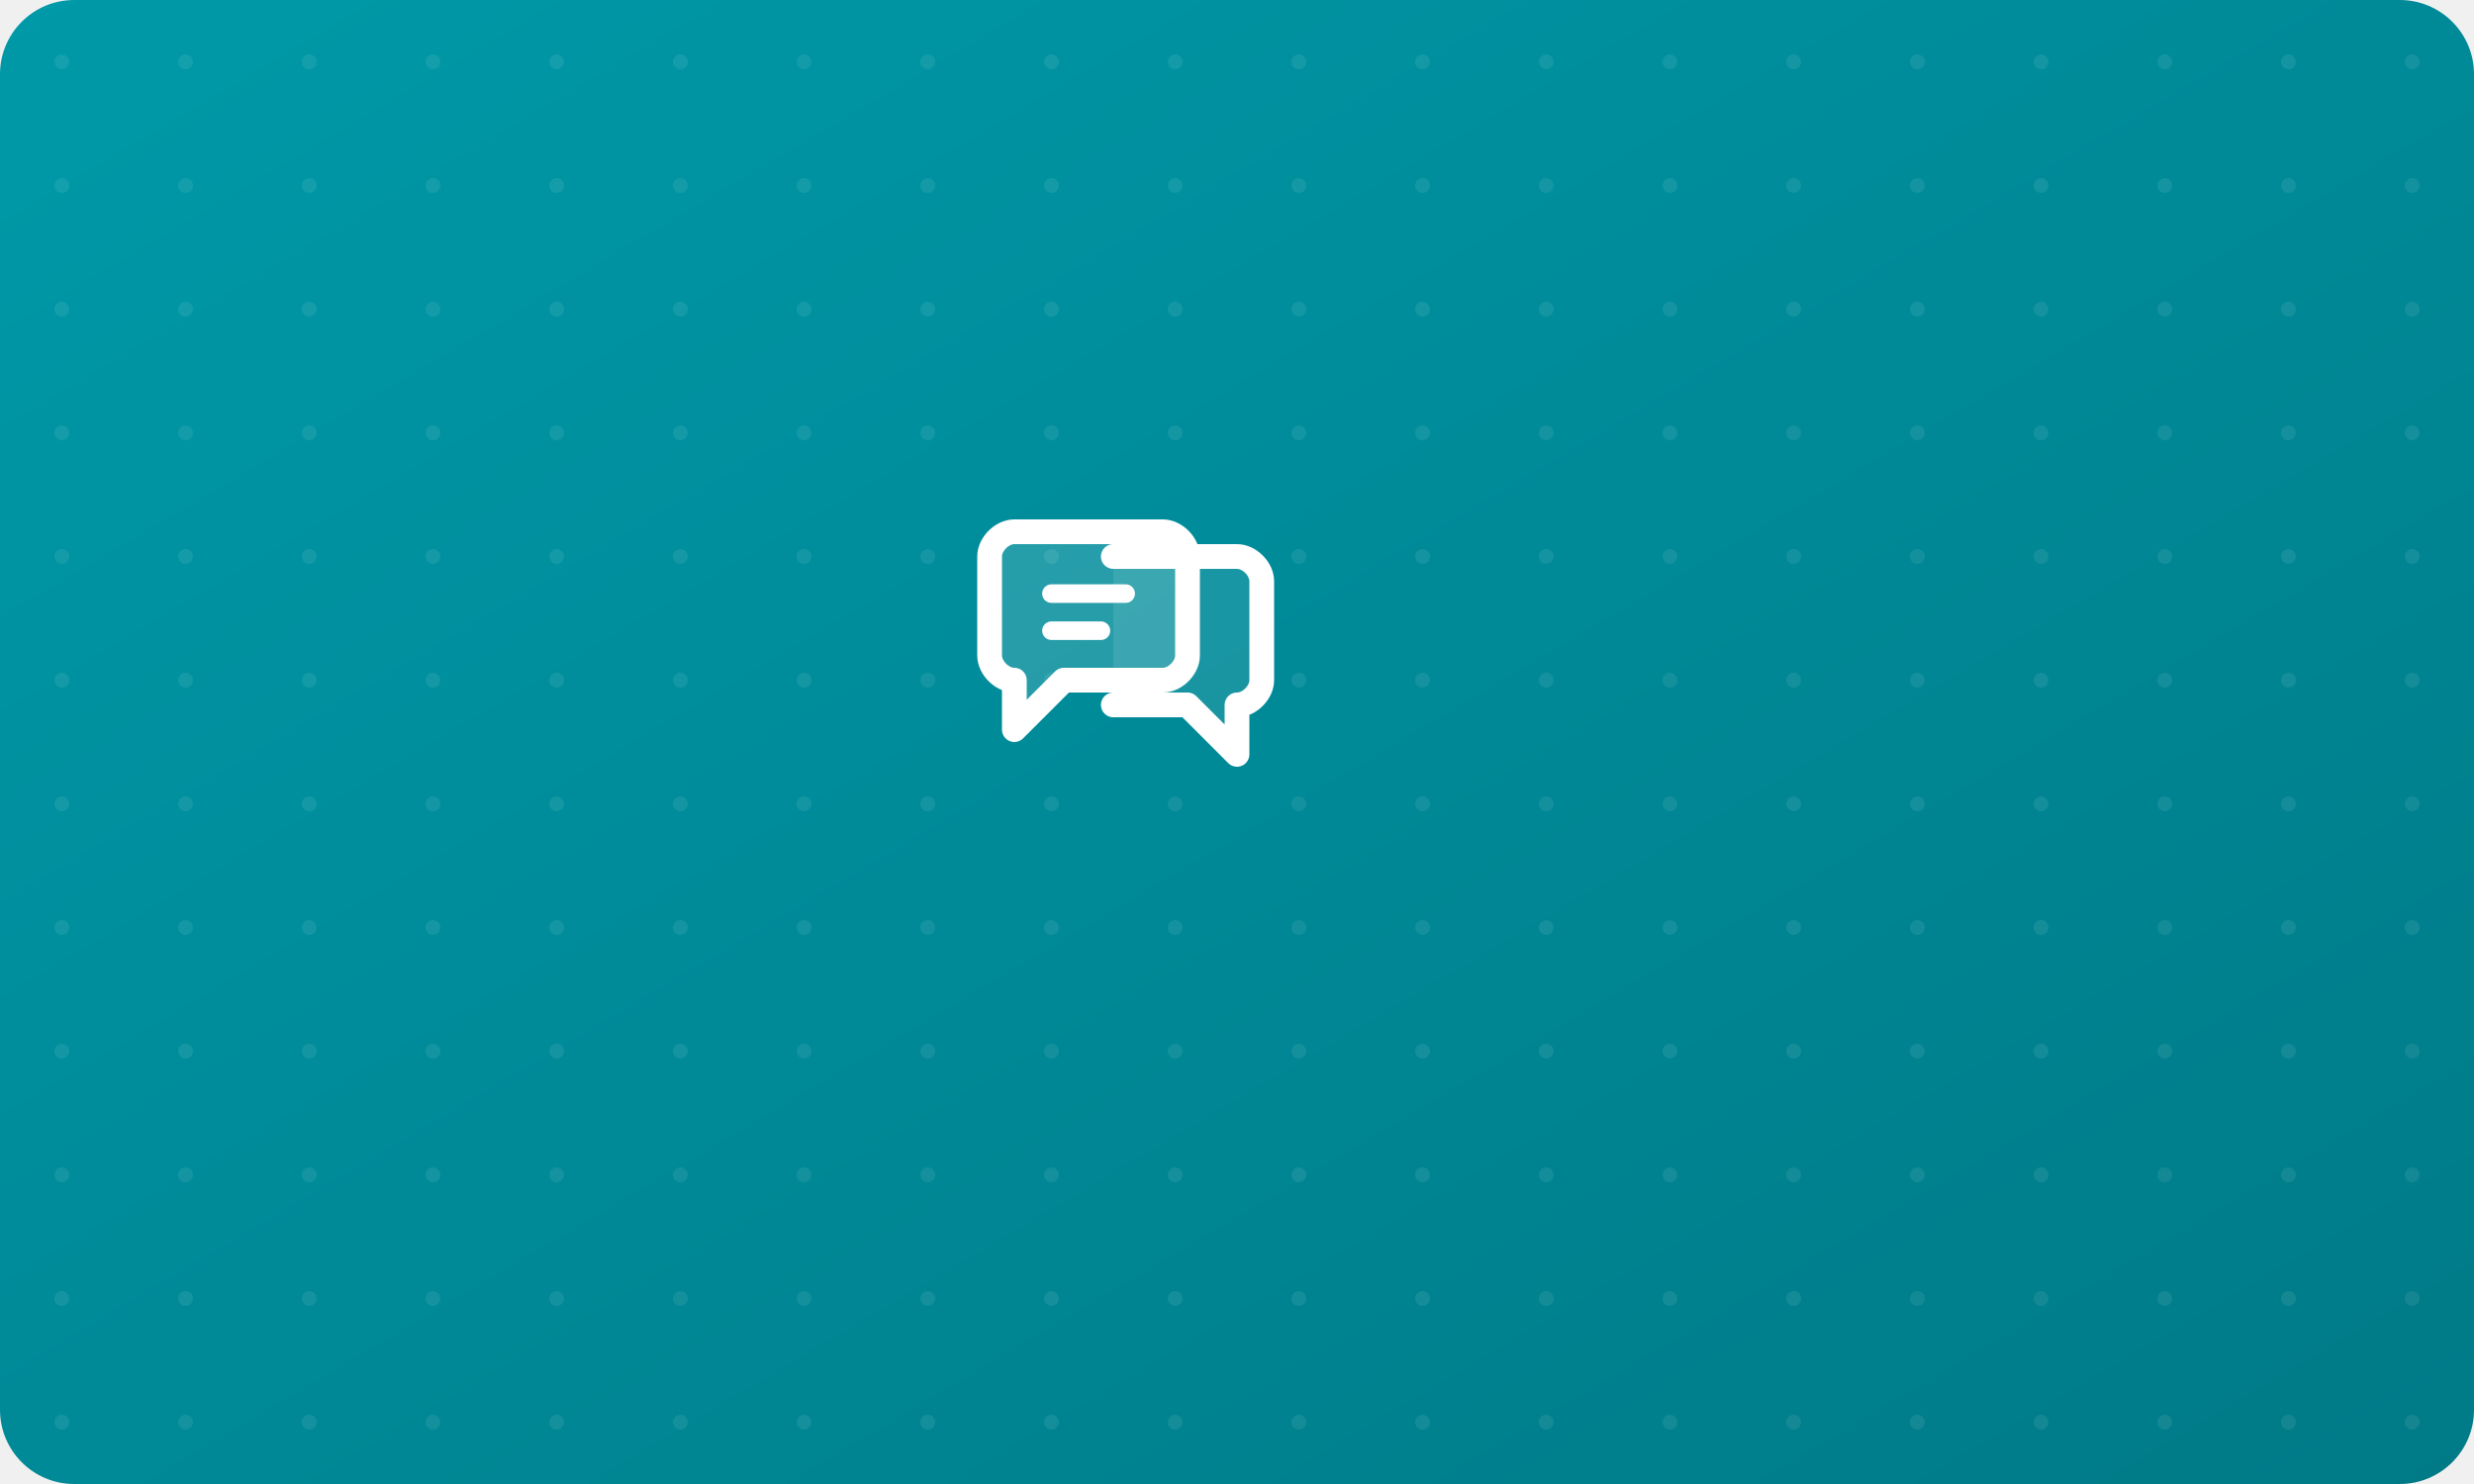
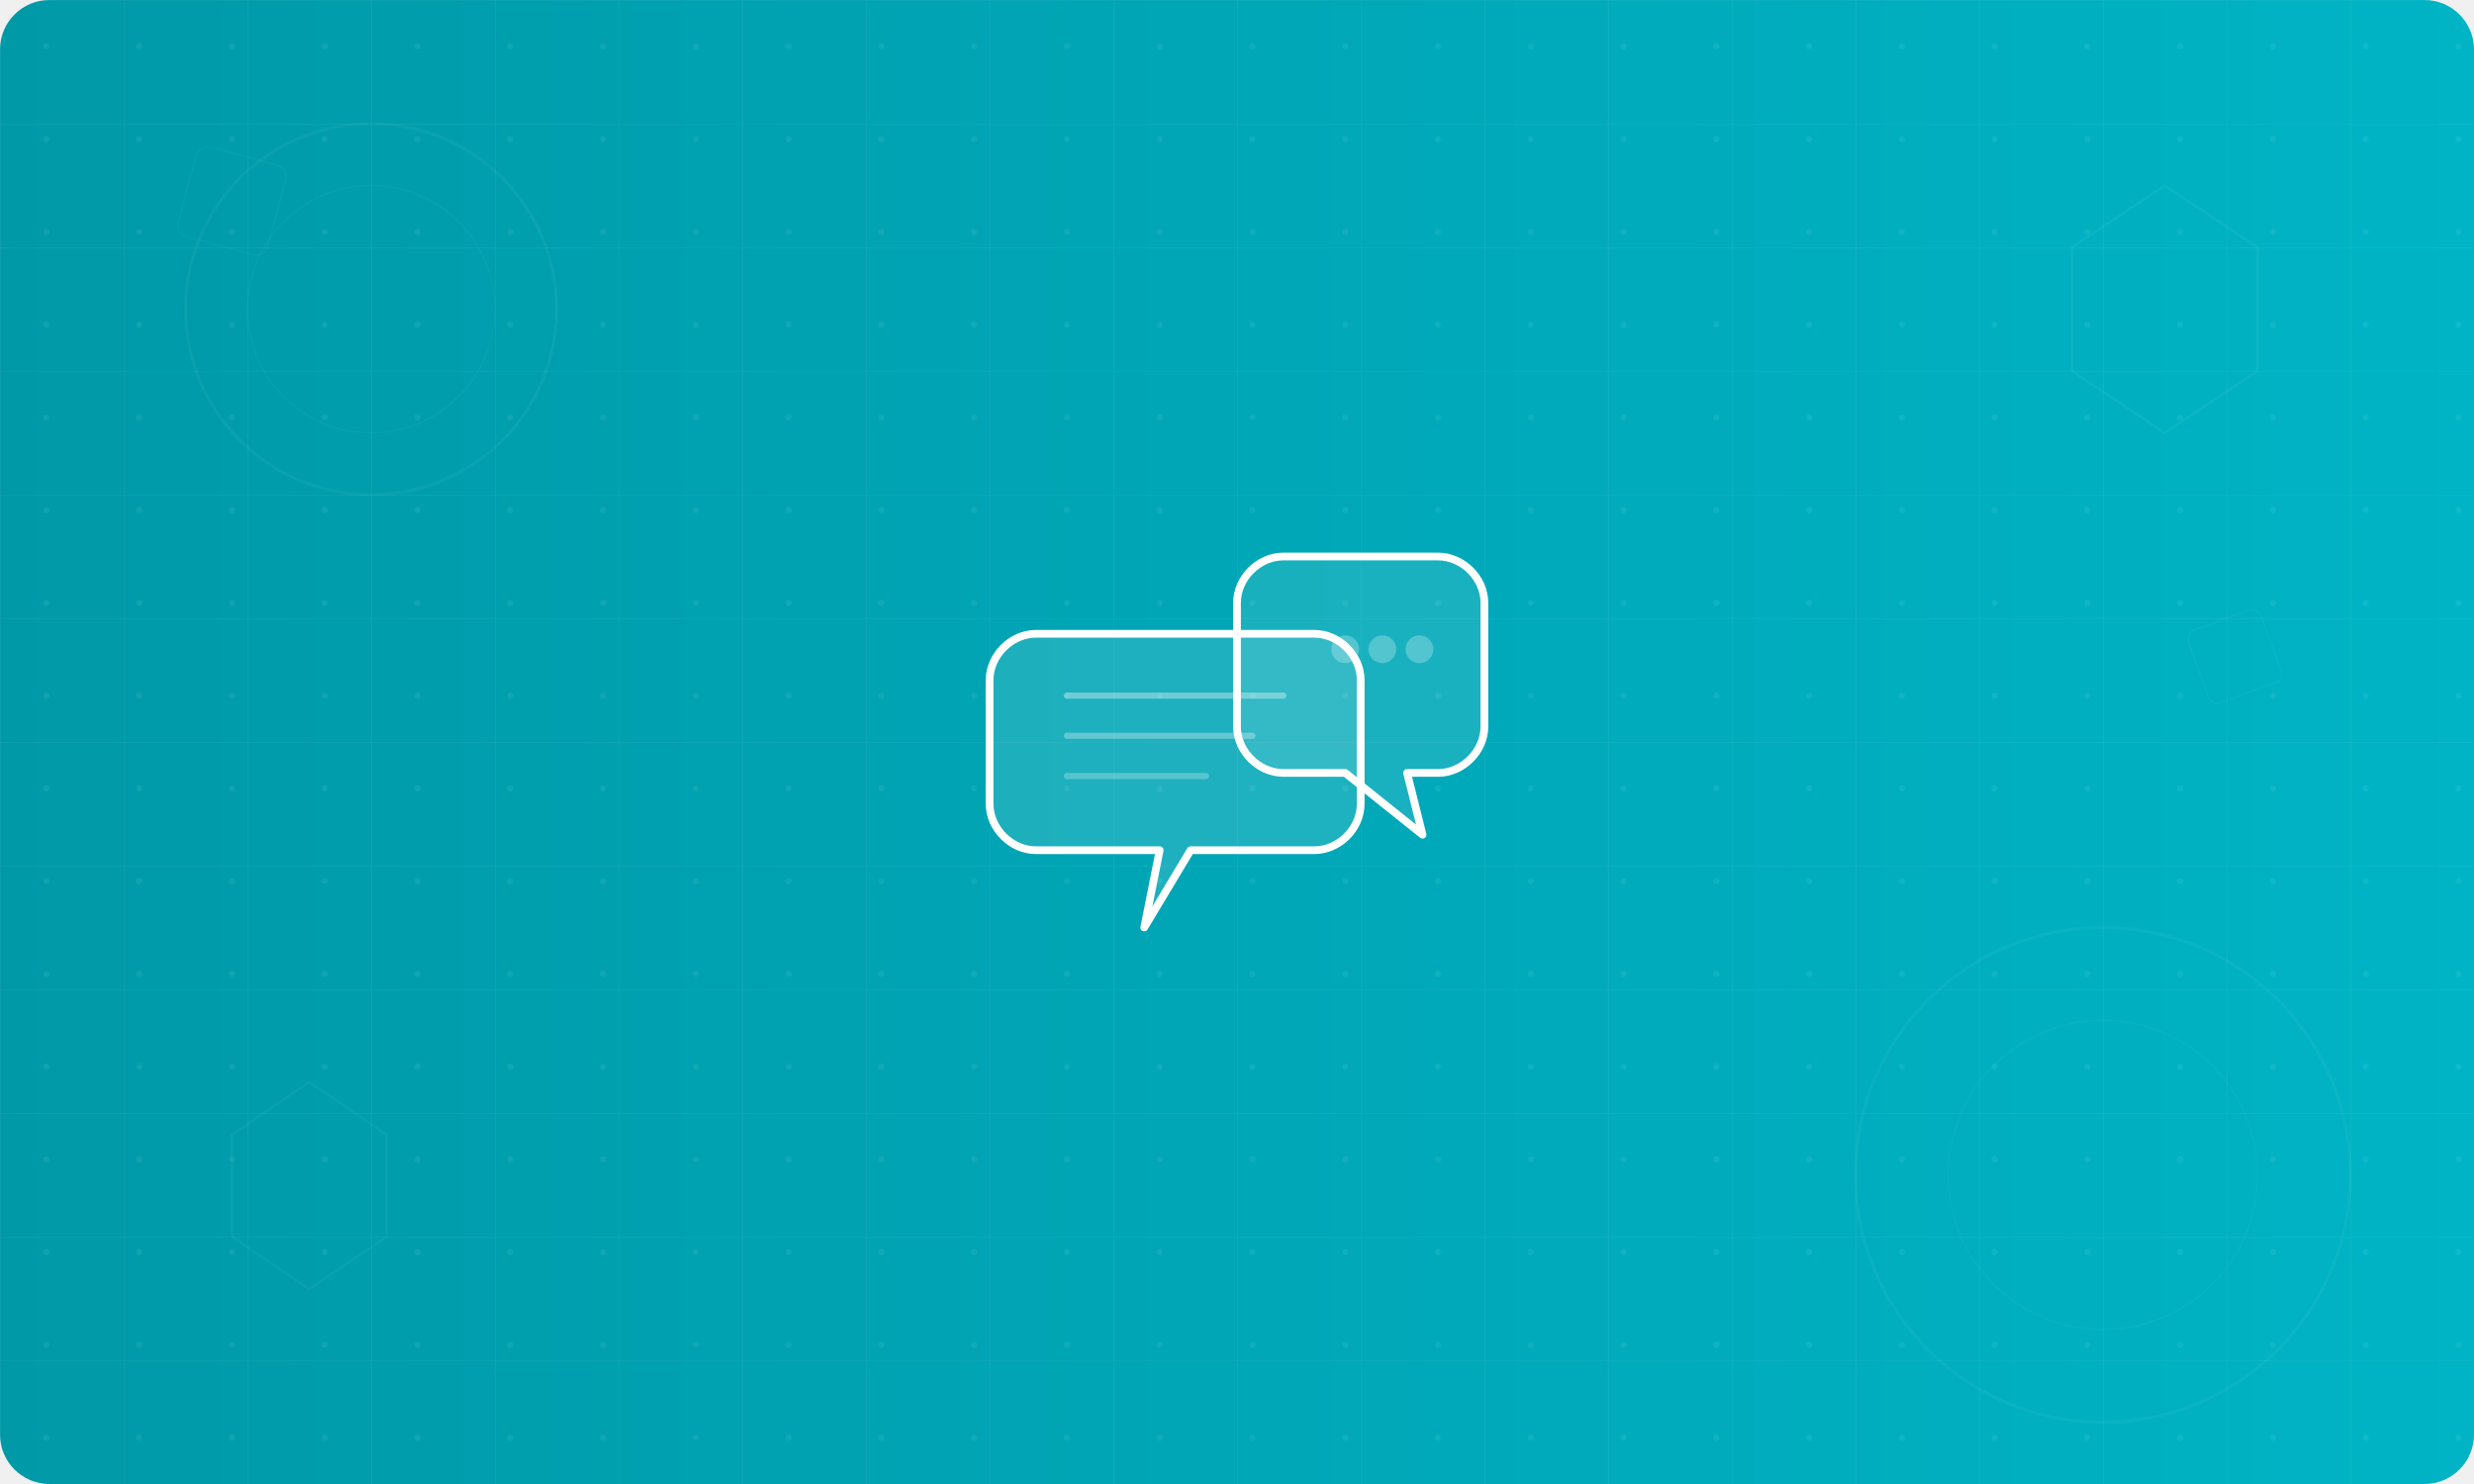
- <svg xmlns="http://www.w3.org/2000/svg" width="400" height="240" viewBox="0 0 400 240">
+ <svg xmlns="http://www.w3.org/2000/svg" width="800" height="480" viewBox="0 0 800 480">
  <defs>
-     <pattern id="dots" width="20" height="20" patternUnits="userSpaceOnUse">
-       <circle cx="10" cy="10" r="1.2" fill="white" opacity="0.08" />
+     <linearGradient id="bg" x1="0" y1="0" x2="1" y2="0">
+       <stop offset="0%" stop-color="#0099A8" />
+       <stop offset="100%" stop-color="#00B4C5" />
+     </linearGradient>
+     <pattern id="grid" width="40" height="40" patternUnits="userSpaceOnUse">
+       <path d="M 40 0 L 0 0 0 40" fill="none" stroke="white" stroke-width="0.5" opacity="0.06" />
    </pattern>
-     <linearGradient id="bg" x1="0" y1="0" x2="1" y2="1">
-       <stop offset="0%" stop-color="#0099A8" />
-       <stop offset="100%" stop-color="#007A87" />
-     </linearGradient>
+     <pattern id="dots" width="30" height="30" patternUnits="userSpaceOnUse">
+       <circle cx="15" cy="15" r="1" fill="white" opacity="0.07" />
+     </pattern>
  </defs>
-   <rect width="400" height="240" rx="12" fill="url(#bg)" />
-   <rect width="400" height="240" rx="12" fill="url(#dots)" />
-   <g transform="translate(160,80)" fill="none" stroke="white" stroke-width="4" stroke-linecap="round" stroke-linejoin="round">
-     <path d="M4 6h24c2 0 4 2 4 4v16c0 2-2 4-4 4H12l-8 8v-8c-2 0-4-2-4-4V10c0-2 2-4 4-4z" fill="white" fill-opacity="0.15" />
-     <path d="M20 10h20c2 0 4 2 4 4v16c0 2-2 4-4 4v8l-8-8H20" fill="white" fill-opacity="0.1" />
-     <line x1="10" y1="16" x2="22" y2="16" stroke-width="3" />
-     <line x1="10" y1="22" x2="18" y2="22" stroke-width="3" />
+   <rect width="800" height="480" rx="16" fill="url(#bg)" />
+   <rect width="800" height="480" rx="16" fill="url(#grid)" />
+   <rect width="800" height="480" rx="16" fill="url(#dots)" />
+   <circle cx="120" cy="100" r="60" fill="none" stroke="white" stroke-width="1" opacity="0.04" />
+   <circle cx="120" cy="100" r="40" fill="none" stroke="white" stroke-width="0.5" opacity="0.03" />
+   <circle cx="680" cy="380" r="80" fill="none" stroke="white" stroke-width="1" opacity="0.04" />
+   <circle cx="680" cy="380" r="50" fill="none" stroke="white" stroke-width="0.5" opacity="0.03" />
+   <polygon points="700,60 730,80 730,120 700,140 670,120 670,80" fill="none" stroke="white" stroke-width="0.8" opacity="0.05" />
+   <polygon points="100,350 125,367 125,400 100,417 75,400 75,367" fill="none" stroke="white" stroke-width="0.8" opacity="0.04" />
+   <rect x="60" y="50" width="30" height="30" rx="4" fill="none" stroke="white" stroke-width="0.6" opacity="0.03" transform="rotate(15 75 65)" />
+   <rect x="710" y="200" width="25" height="25" rx="3" fill="none" stroke="white" stroke-width="0.6" opacity="0.03" transform="rotate(-20 722 212)" />
+   <g transform="translate(400,240)" fill="none" stroke="white" stroke-width="3" stroke-linecap="round" stroke-linejoin="round">
+     <path d="M15,-60 L65,-60 C73,-60 80,-53 80,-45 L80,-5 C80,3 73,10 65,10 L55,10 L60,30 L35,10 L15,10 C7,10 0,3 0,-5 L0,-45 C0,-53 7,-60 15,-60z" fill="white" fill-opacity="0.1" stroke-width="2.5" />
+     <path d="M-65,-35 L25,-35 C33,-35 40,-28 40,-20 L40,20 C40,28 33,35 25,35 L-15,35 L-30,60 L-25,35 L-65,35 C-73,35 -80,28 -80,20 L-80,-20 C-80,-28 -73,-35 -65,-35z" fill="white" fill-opacity="0.12" stroke-width="2.5" />
+     <line x1="-55" y1="-15" x2="15" y2="-15" stroke-width="2" opacity="0.35" />
+     <line x1="-55" y1="-2" x2="5" y2="-2" stroke-width="2" opacity="0.3" />
+     <line x1="-55" y1="11" x2="-10" y2="11" stroke-width="2" opacity="0.25" />
+     <circle cx="35" cy="-30" r="3" fill="white" opacity="0.25" />
+     <circle cx="47" cy="-30" r="3" fill="white" opacity="0.25" />
+     <circle cx="59" cy="-30" r="3" fill="white" opacity="0.25" />
  </g>
</svg>
